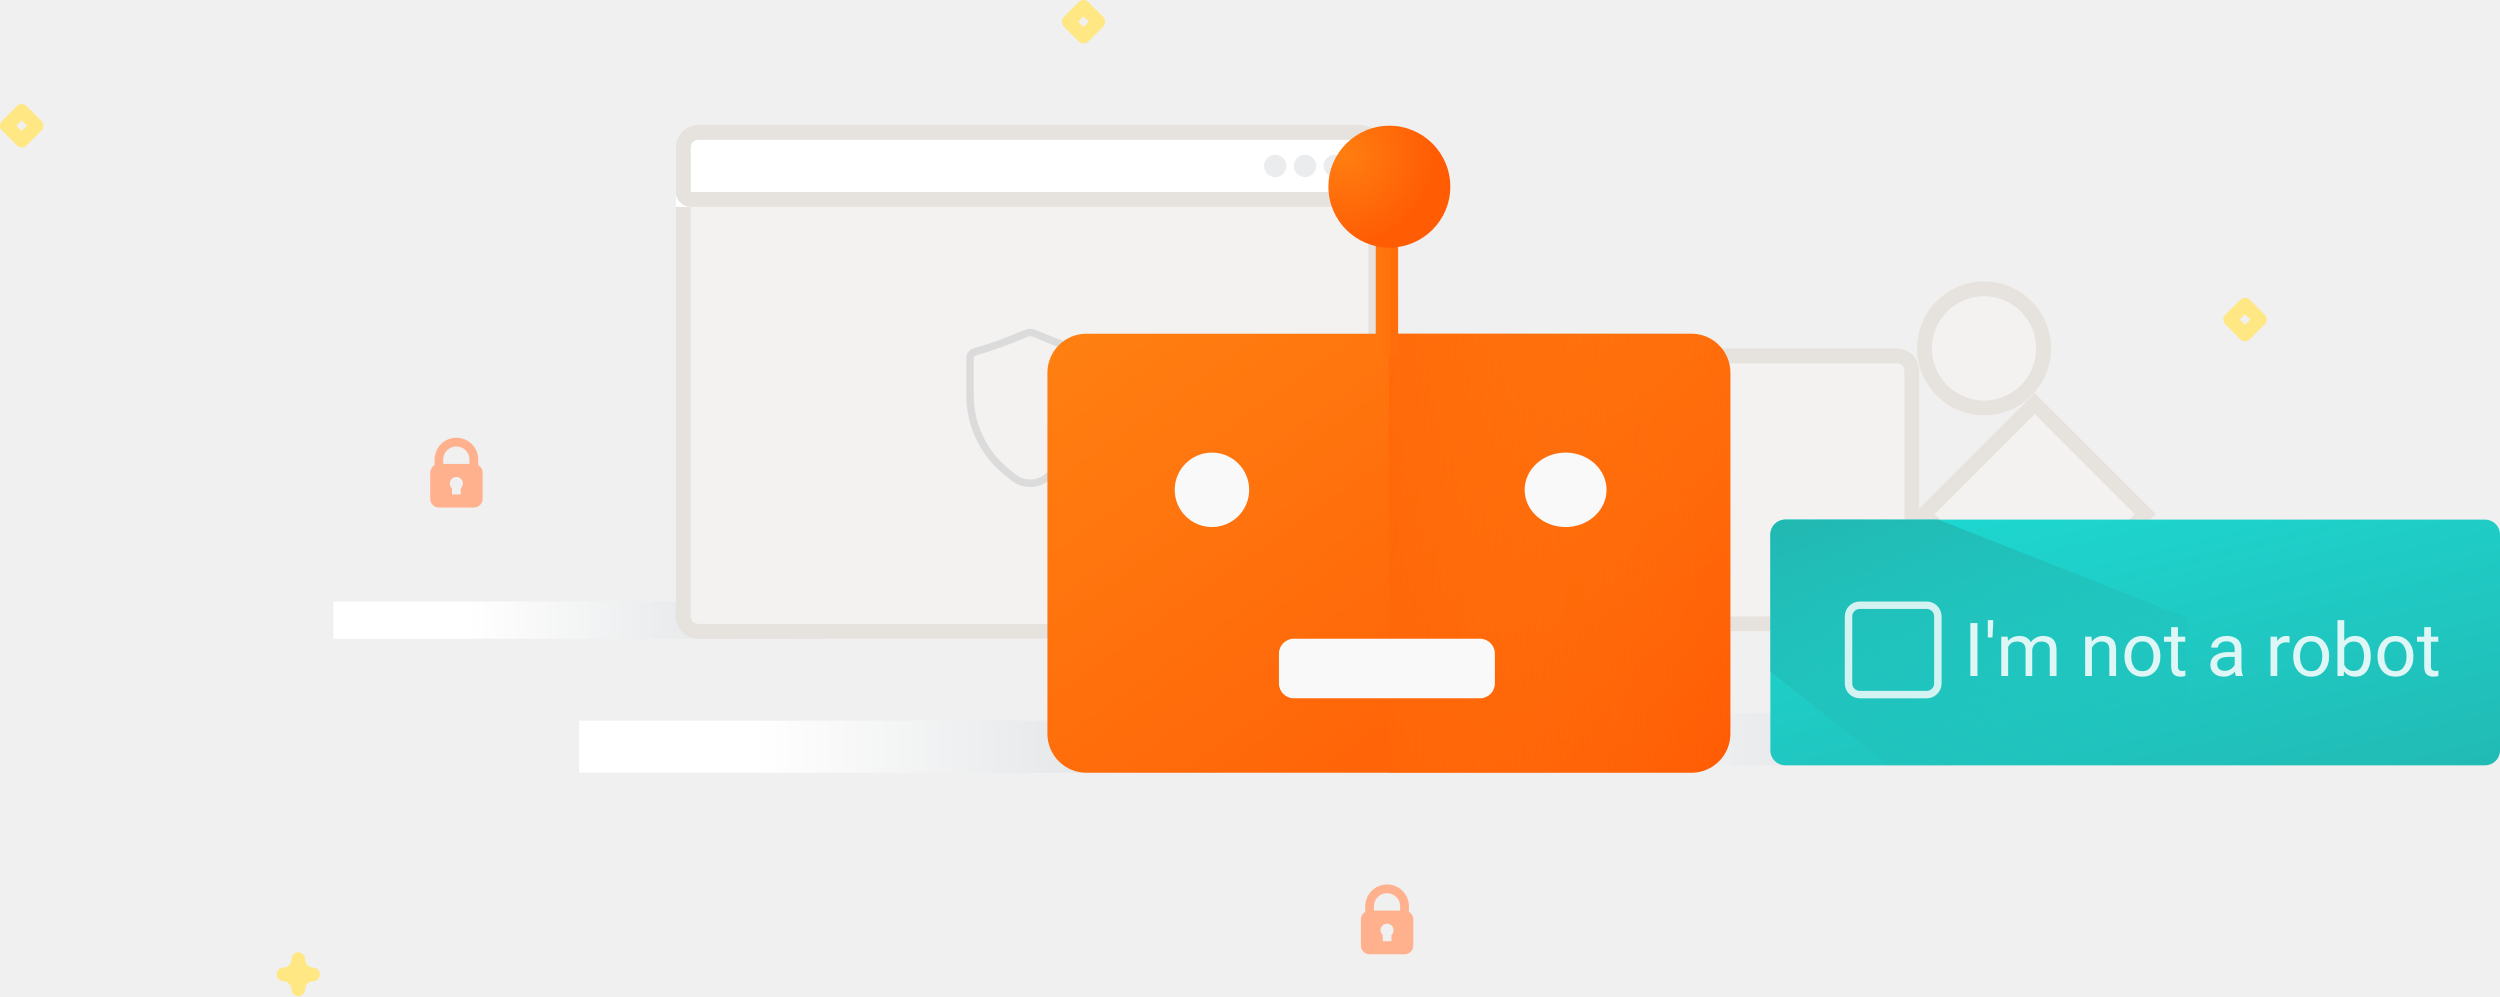
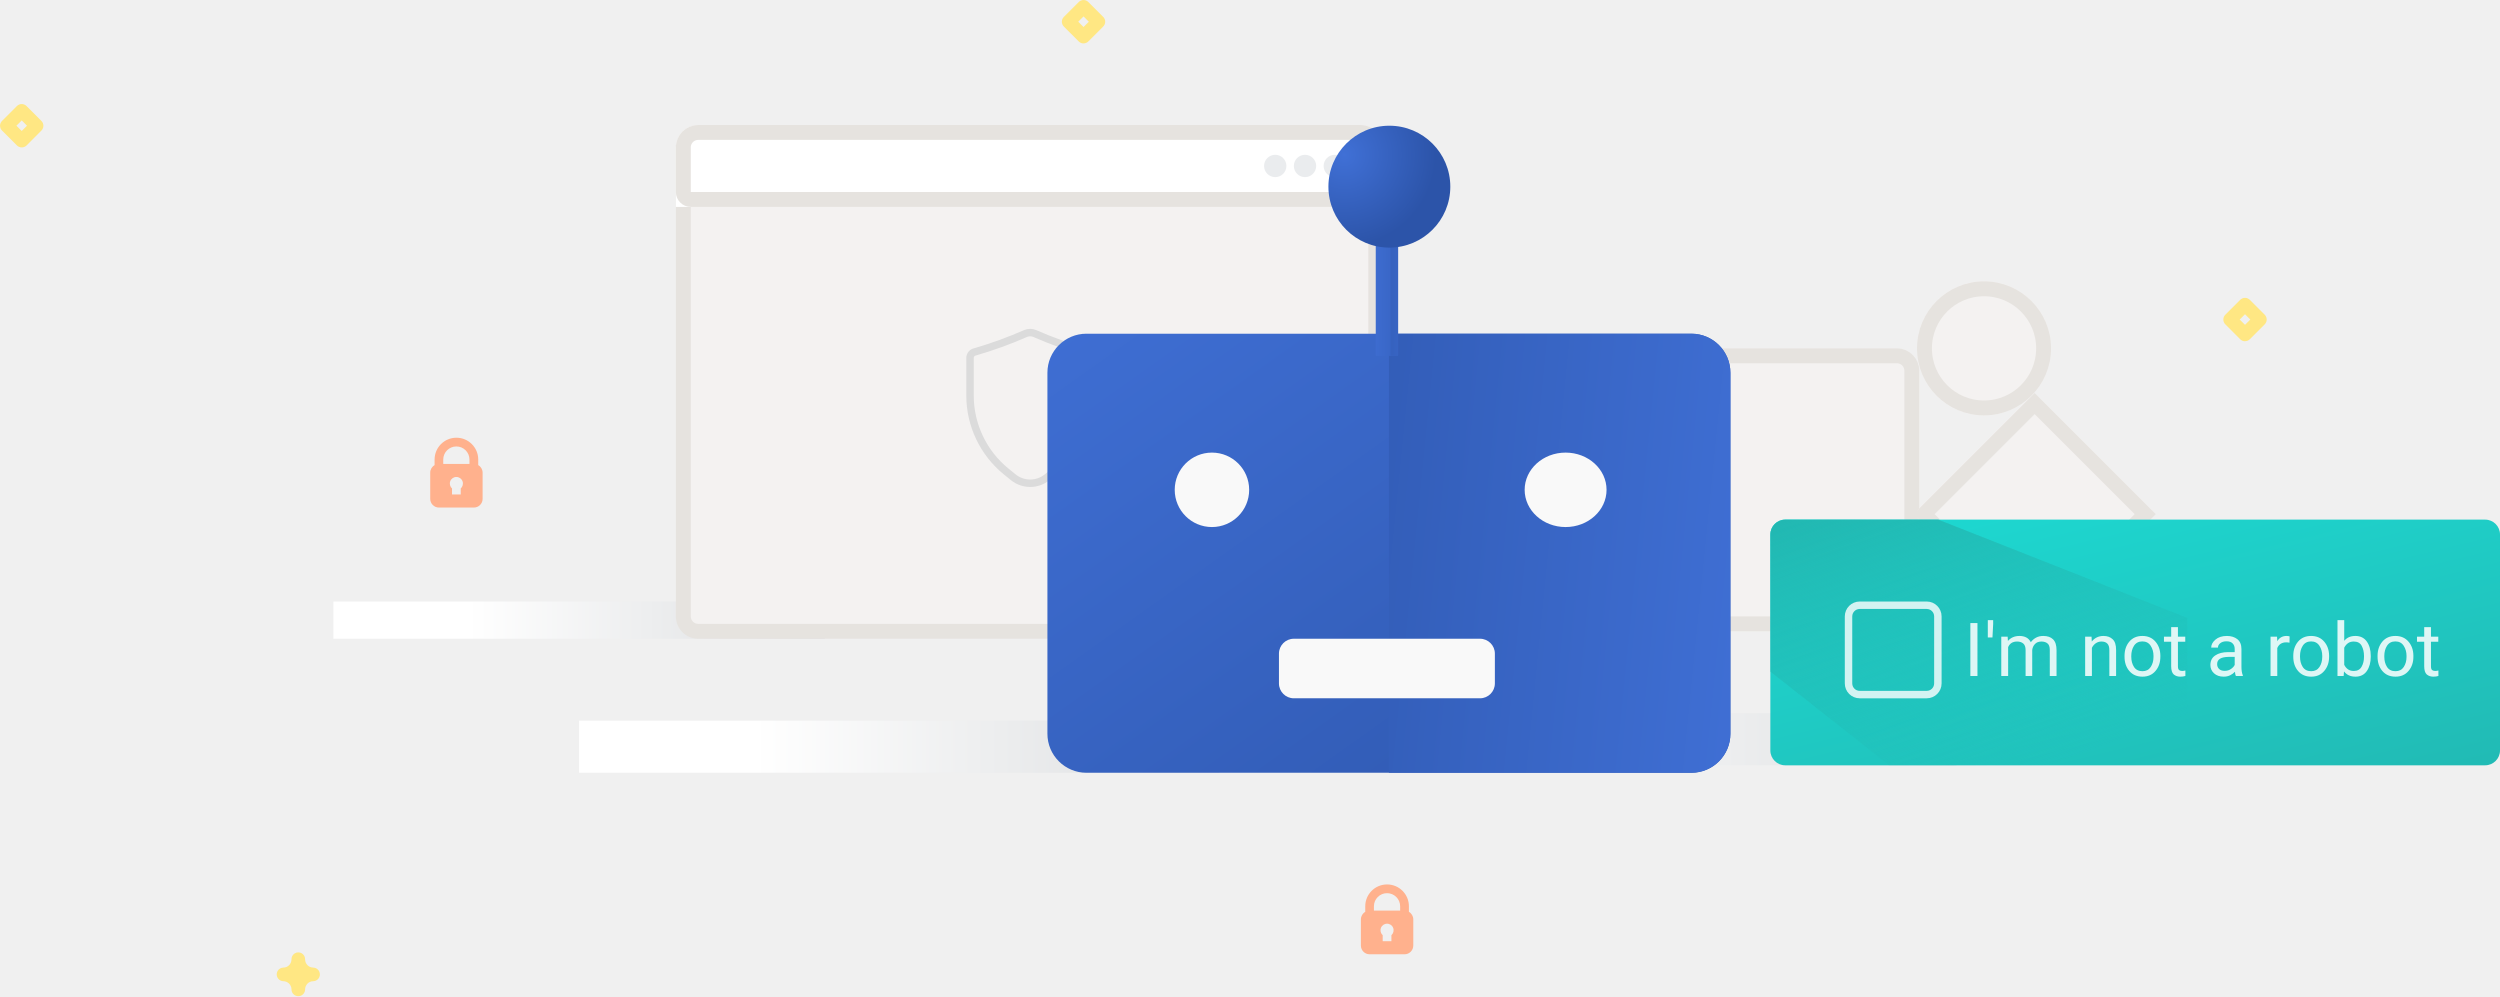
<svg xmlns="http://www.w3.org/2000/svg" width="335.778" height="133.802" viewBox="0 0 335.778 133.802">
  <defs>
    <linearGradient id="linear-gradient" x1="0.274" y1="0.5" x2="1" y2="0.5" gradientUnits="objectBoundingBox">
      <stop offset="0" stop-color="#fff" />
      <stop offset="1" stop-color="#dbdddf" />
    </linearGradient>
    <linearGradient id="linear-gradient-2" x1="0.062" x2="0.949" y2="1.225" gradientUnits="objectBoundingBox">
      <stop offset="0" stop-color="#1ce1d9" />
      <stop offset="0" stop-color="#1dddd5" />
      <stop offset="0" stop-color="#1dd9d2" />
      <stop offset="1" stop-color="#22b7b1" />
    </linearGradient>
    <linearGradient id="linear-gradient-3" x1="0.67" y1="1" x2="0.031" y2="-0.025" gradientUnits="objectBoundingBox">
      <stop offset="0" stop-color="#22b9b3" stop-opacity="0" />
      <stop offset="1" stop-color="#22b7b1" />
    </linearGradient>
    <linearGradient id="linear-gradient-6" x1="-0.153" x2="1.115" y2="1.149" gradientUnits="objectBoundingBox">
-       <stop offset="0" stop-color="#ff8313" />
-       <stop offset="1" stop-color="#ff5402" />
+       <stop offset="0" stop-color="#4070d6" />
+       <stop offset="1" stop-color="#2c54a9" />
    </linearGradient>
    <linearGradient id="linear-gradient-7" x1="1.124" y1="0.732" x2="-0.68" y2="0.5" gradientUnits="objectBoundingBox">
-       <stop offset="0" stop-color="#ff8313" stop-opacity="0" />
-       <stop offset="1" stop-color="#ff5402" />
+       <stop offset="0" stop-color="#4070d6" />
+       <stop offset="1" stop-color="#2c54a9" />
    </linearGradient>
    <linearGradient id="linear-gradient-8" x1="-0.521" y1="0.355" x2="3.027" y2="0.5" gradientUnits="objectBoundingBox">
-       <stop offset="0" stop-color="#ff7c10" />
-       <stop offset="1" stop-color="#ff5c04" />
+       <stop offset="0" stop-color="#4070d6" />
+       <stop offset="1" stop-color="#2c54a9" />
    </linearGradient>
    <linearGradient id="linear-gradient-9" x1="5.782" y1="0.689" x2="-5.21" y2="0.3" gradientUnits="objectBoundingBox">
-       <stop offset="0" stop-color="#ff7c10" stop-opacity="0" />
-       <stop offset="1" stop-color="#ff5c04" />
+       <stop offset="0" stop-color="#4070d6" />
+       <stop offset="1" stop-color="#2c54a9" />
    </linearGradient>
    <radialGradient id="radial-gradient" cx="0.131" cy="0.239" r="0.751" gradientTransform="translate(0.091 -0.031) rotate(20.336)" gradientUnits="objectBoundingBox">
-       <stop offset="0" stop-color="#ff7e11" />
-       <stop offset="1" stop-color="#ff5c04" />
+       <stop offset="0" stop-color="#4070d6" />
+       <stop offset="1" stop-color="#2c54a9" />
    </radialGradient>
  </defs>
  <g id="captcha-for-sso-login-illustration" transform="translate(-141.222 -98.21)">
    <path id="Path_95" d="M424.493,166.965a.914.914,0,0,1-.914-.914,1.1,1.1,0,0,0-1.1-1.1.915.915,0,0,1,0-1.829,1.1,1.1,0,0,0,1.1-1.1.915.915,0,1,1,1.829,0,1.1,1.1,0,0,0,1.1,1.1.915.915,0,0,1,0,1.829,1.1,1.1,0,0,0-1.1,1.1.914.914,0,0,1-.914.914Z" transform="translate(-243.207 65.047)" fill="#ffe783" />
    <path id="Path_96" d="M68.794,419.851a.915.915,0,0,1-.645-.267l-2-2a.914.914,0,0,1,0-1.291l2-2a.914.914,0,0,1,1.291,0l2,2a.914.914,0,0,1,0,1.291l-2,2.008A.915.915,0,0,1,68.794,419.851Zm-.711-2.917.711.711.711-.711-.711-.708Z" transform="translate(75.344 -301.841)" fill="#ffe783" />
    <path id="Path_98" d="M141.064,46.254a.914.914,0,0,1-.645-.267l-2-2.005a.914.914,0,0,1,0-1.291l2-2a.914.914,0,0,1,1.291,0l2,2a.914.914,0,0,1,0,1.291l-2,2a.909.909,0,0,1-.645.267Zm-.711-2.917.711.711.711-.711-.711-.711Z" transform="translate(301.688 97.79)" fill="#ffe783" />
    <g id="Rectangle_861" data-name="Rectangle 861" transform="translate(361 145)" fill="#f4f2f1" stroke="#e6e3df" stroke-width="2">
      <rect width="38" height="38" rx="3" stroke="none" />
      <rect x="1" y="1" width="36" height="36" rx="2" fill="none" />
    </g>
    <g id="Rectangle_862" data-name="Rectangle 862" transform="translate(398.236 167.266) rotate(-45)" fill="#f4f2f1" stroke="#e6e3df" stroke-width="2">
      <rect width="23" height="23" rx="1" stroke="none" />
      <rect x="1" y="1" width="21" height="21" fill="none" />
    </g>
    <g id="Ellipse_341" data-name="Ellipse 341" transform="translate(398.7 136)" fill="#f4f2f1" stroke="#e6e3df" stroke-width="2">
      <circle cx="9" cy="9" r="9" stroke="none" />
      <circle cx="9" cy="9" r="8" fill="none" />
    </g>
    <path id="Path_98-2" data-name="Path_98" d="M141.064,46.254a.914.914,0,0,1-.645-.267l-2-2.005a.914.914,0,0,1,0-1.291l2-2a.914.914,0,0,1,1.291,0l2,2a.914.914,0,0,1,0,1.291l-2,2a.909.909,0,0,1-.645.267Zm-.711-2.917.711.711.711-.711-.711-.711Z" transform="translate(145.688 57.79)" fill="#ffe783" />
    <path id="padlock" d="M70.9,3.681V2.932a2.932,2.932,0,1,0-5.864,0v.749a1.169,1.169,0,0,0-.586,1.01V8.209a1.174,1.174,0,0,0,1.173,1.173h4.691a1.174,1.174,0,0,0,1.173-1.173V4.691a1.169,1.169,0,0,0-.586-1.01ZM67.963,1.173a1.761,1.761,0,0,1,1.759,1.759v.586H66.2V2.932a1.761,1.761,0,0,1,1.759-1.759Zm.586,5.635v.815H67.377V6.808a.88.88,0,1,1,1.173,0Z" transform="translate(259.555 217)" fill="#ffb18d" />
    <path id="padlock-2" data-name="padlock" d="M70.9,3.681V2.932a2.932,2.932,0,1,0-5.864,0v.749a1.169,1.169,0,0,0-.586,1.01V8.209a1.174,1.174,0,0,0,1.173,1.173h4.691a1.174,1.174,0,0,0,1.173-1.173V4.691a1.169,1.169,0,0,0-.586-1.01ZM67.963,1.173a1.761,1.761,0,0,1,1.759,1.759v.586H66.2V2.932a1.761,1.761,0,0,1,1.759-1.759Zm.586,5.635v.815H67.377V6.808a.88.88,0,1,1,1.173,0Z" transform="translate(134.555 157)" fill="#ffb18d" />
    <g id="Group_1065" data-name="Group 1065" transform="translate(-18 21)">
      <rect id="Rectangle_450" data-name="Rectangle 450" width="86" height="7" transform="translate(336 173)" fill="url(#linear-gradient)" />
      <rect id="Rectangle_407" data-name="Rectangle 407" width="98" height="33" rx="2" transform="translate(397 147)" fill="url(#linear-gradient-2)" />
      <path id="Path_2149" data-name="Path 2149" d="M2,0H22.552L56,13.2V33H15.966L0,20.415V2A2,2,0,0,1,2,0Z" transform="translate(397 147)" fill="url(#linear-gradient-3)" />
      <text id="I_m_not_a_robot" data-name="I'm not a robot" transform="translate(455 168)" fill="#fff" font-size="10" font-family="Roboto-Regular, Roboto" opacity="0.85">
        <tspan x="-32.026" y="0">I'm not a robot</tspan>
      </text>
      <g id="Rectangle_406" data-name="Rectangle 406" transform="translate(407 158)" fill="none" stroke="#fff" stroke-width="1" opacity="0.8">
        <rect width="13" height="13" rx="2" stroke="none" />
        <rect x="0.5" y="0.5" width="12" height="12" rx="1.5" fill="none" />
      </g>
    </g>
    <g id="Group_1138" data-name="Group 1138" transform="translate(-48 -7)">
      <rect id="Rectangle_448" data-name="Rectangle 448" width="66" height="5" transform="translate(234 186)" fill="url(#linear-gradient)" />
      <g id="Path_2110" data-name="Path 2110" transform="translate(280 122)" fill="#f4f2f1">
        <path d="M 92 68 L 3 68 C 1.897 68 1 67.103 1 66 L 1 3 C 1 1.897 1.897 1 3 1 L 92 1 C 93.103 1 94 1.897 94 3 L 94 66 C 94 67.103 93.103 68 92 68 Z" stroke="none" />
        <path d="M 3 2 C 2.449 2 2 2.449 2 3 L 2 66 C 2 66.551 2.449 67 3 67 L 92 67 C 92.551 67 93 66.551 93 66 L 93 3 C 93 2.449 92.551 2 92 2 L 3 2 M 3 0 L 92 0 C 93.657 0 95 1.343 95 3 L 95 66 C 95 67.657 93.657 69 92 69 L 3 69 C 1.343 69 0 67.657 0 66 L 0 3 C 0 1.343 1.343 0 3 0 Z" stroke="none" fill="#e6e3df" />
      </g>
      <g id="Rectangle_376" data-name="Rectangle 376" transform="translate(280 122)" fill="#fff" stroke="#e6e3df" stroke-width="2">
        <path d="M3,0H92a3,3,0,0,1,3,3v8a0,0,0,0,1,0,0H0a0,0,0,0,1,0,0V3A3,3,0,0,1,3,0Z" stroke="none" />
        <path d="M3,1H92a2,2,0,0,1,2,2V9a1,1,0,0,1-1,1H2A1,1,0,0,1,1,9V3A2,2,0,0,1,3,1Z" fill="none" />
      </g>
      <circle id="Ellipse_110" data-name="Ellipse 110" cx="1.5" cy="1.5" r="1.5" transform="translate(367 126)" fill="#eaecee" />
      <circle id="Ellipse_111" data-name="Ellipse 111" cx="1.5" cy="1.5" r="1.5" transform="translate(363 126)" fill="#eaecee" />
      <circle id="Ellipse_112" data-name="Ellipse 112" cx="1.5" cy="1.5" r="1.5" transform="translate(359 126)" fill="#eaecee" />
      <path id="Path_2111" data-name="Path 2111" d="M58.9.117a55.078,55.078,0,0,1-6.819,2.476.83.83,0,0,0-.661.815V8.455a13.153,13.153,0,0,0,4.852,10.2l.948.771a3.611,3.611,0,0,0,4.558,0l.948-.771a13.153,13.153,0,0,0,4.852-10.2V3.408a.83.83,0,0,0-.661-.815A55.076,55.076,0,0,1,60.095.117a1.594,1.594,0,0,0-1.2,0Z" transform="translate(268.087 149.88)" fill="#f4f2f1" stroke="#dbdbdb" stroke-width="1" />
    </g>
    <g id="Group_1139" data-name="Group 1139" transform="translate(-43.705 -20.905)">
      <rect id="Rectangle_449" data-name="Rectangle 449" width="86" height="7" transform="translate(262.705 215.905)" fill="url(#linear-gradient)" />
      <path id="Path_2137" data-name="Path 2137" d="M5.242,0H86.49a5.242,5.242,0,0,1,5.242,5.242V53.729A5.242,5.242,0,0,1,86.49,58.97H5.242A5.242,5.242,0,0,1,0,53.729V5.242A5.242,5.242,0,0,1,5.242,0Z" transform="translate(325.607 163.935)" fill="url(#linear-gradient-6)" />
      <path id="Path_2138" data-name="Path 2138" d="M35,0H75.624a5.242,5.242,0,0,1,5.242,5.242V53.729a5.242,5.242,0,0,1-5.242,5.242H35Z" transform="translate(336.473 163.935)" fill="url(#linear-gradient-7)" />
      <circle id="Ellipse_128" data-name="Ellipse 128" cx="5" cy="5" r="5" transform="translate(342.705 179.904)" fill="#f9f9f9" />
      <ellipse id="Ellipse_129" data-name="Ellipse 129" cx="5.5" cy="5" rx="5.5" ry="5" transform="translate(389.705 179.904)" fill="#f9f9f9" />
      <rect id="Rectangle_409" data-name="Rectangle 409" width="29" height="8" rx="2" transform="translate(356.705 204.904)" fill="#f9f9f9" />
      <rect id="Rectangle_410" data-name="Rectangle 410" width="3" height="16" transform="translate(369.705 150.904)" fill="url(#linear-gradient-8)" />
      <rect id="Rectangle_445" data-name="Rectangle 445" width="1" height="16" transform="translate(371.705 150.904)" fill="url(#linear-gradient-9)" />
      <circle id="Ellipse_130" data-name="Ellipse 130" cx="8.186" cy="8.186" r="8.186" transform="translate(363.348 136)" fill="url(#radial-gradient)" />
    </g>
  </g>
</svg>
